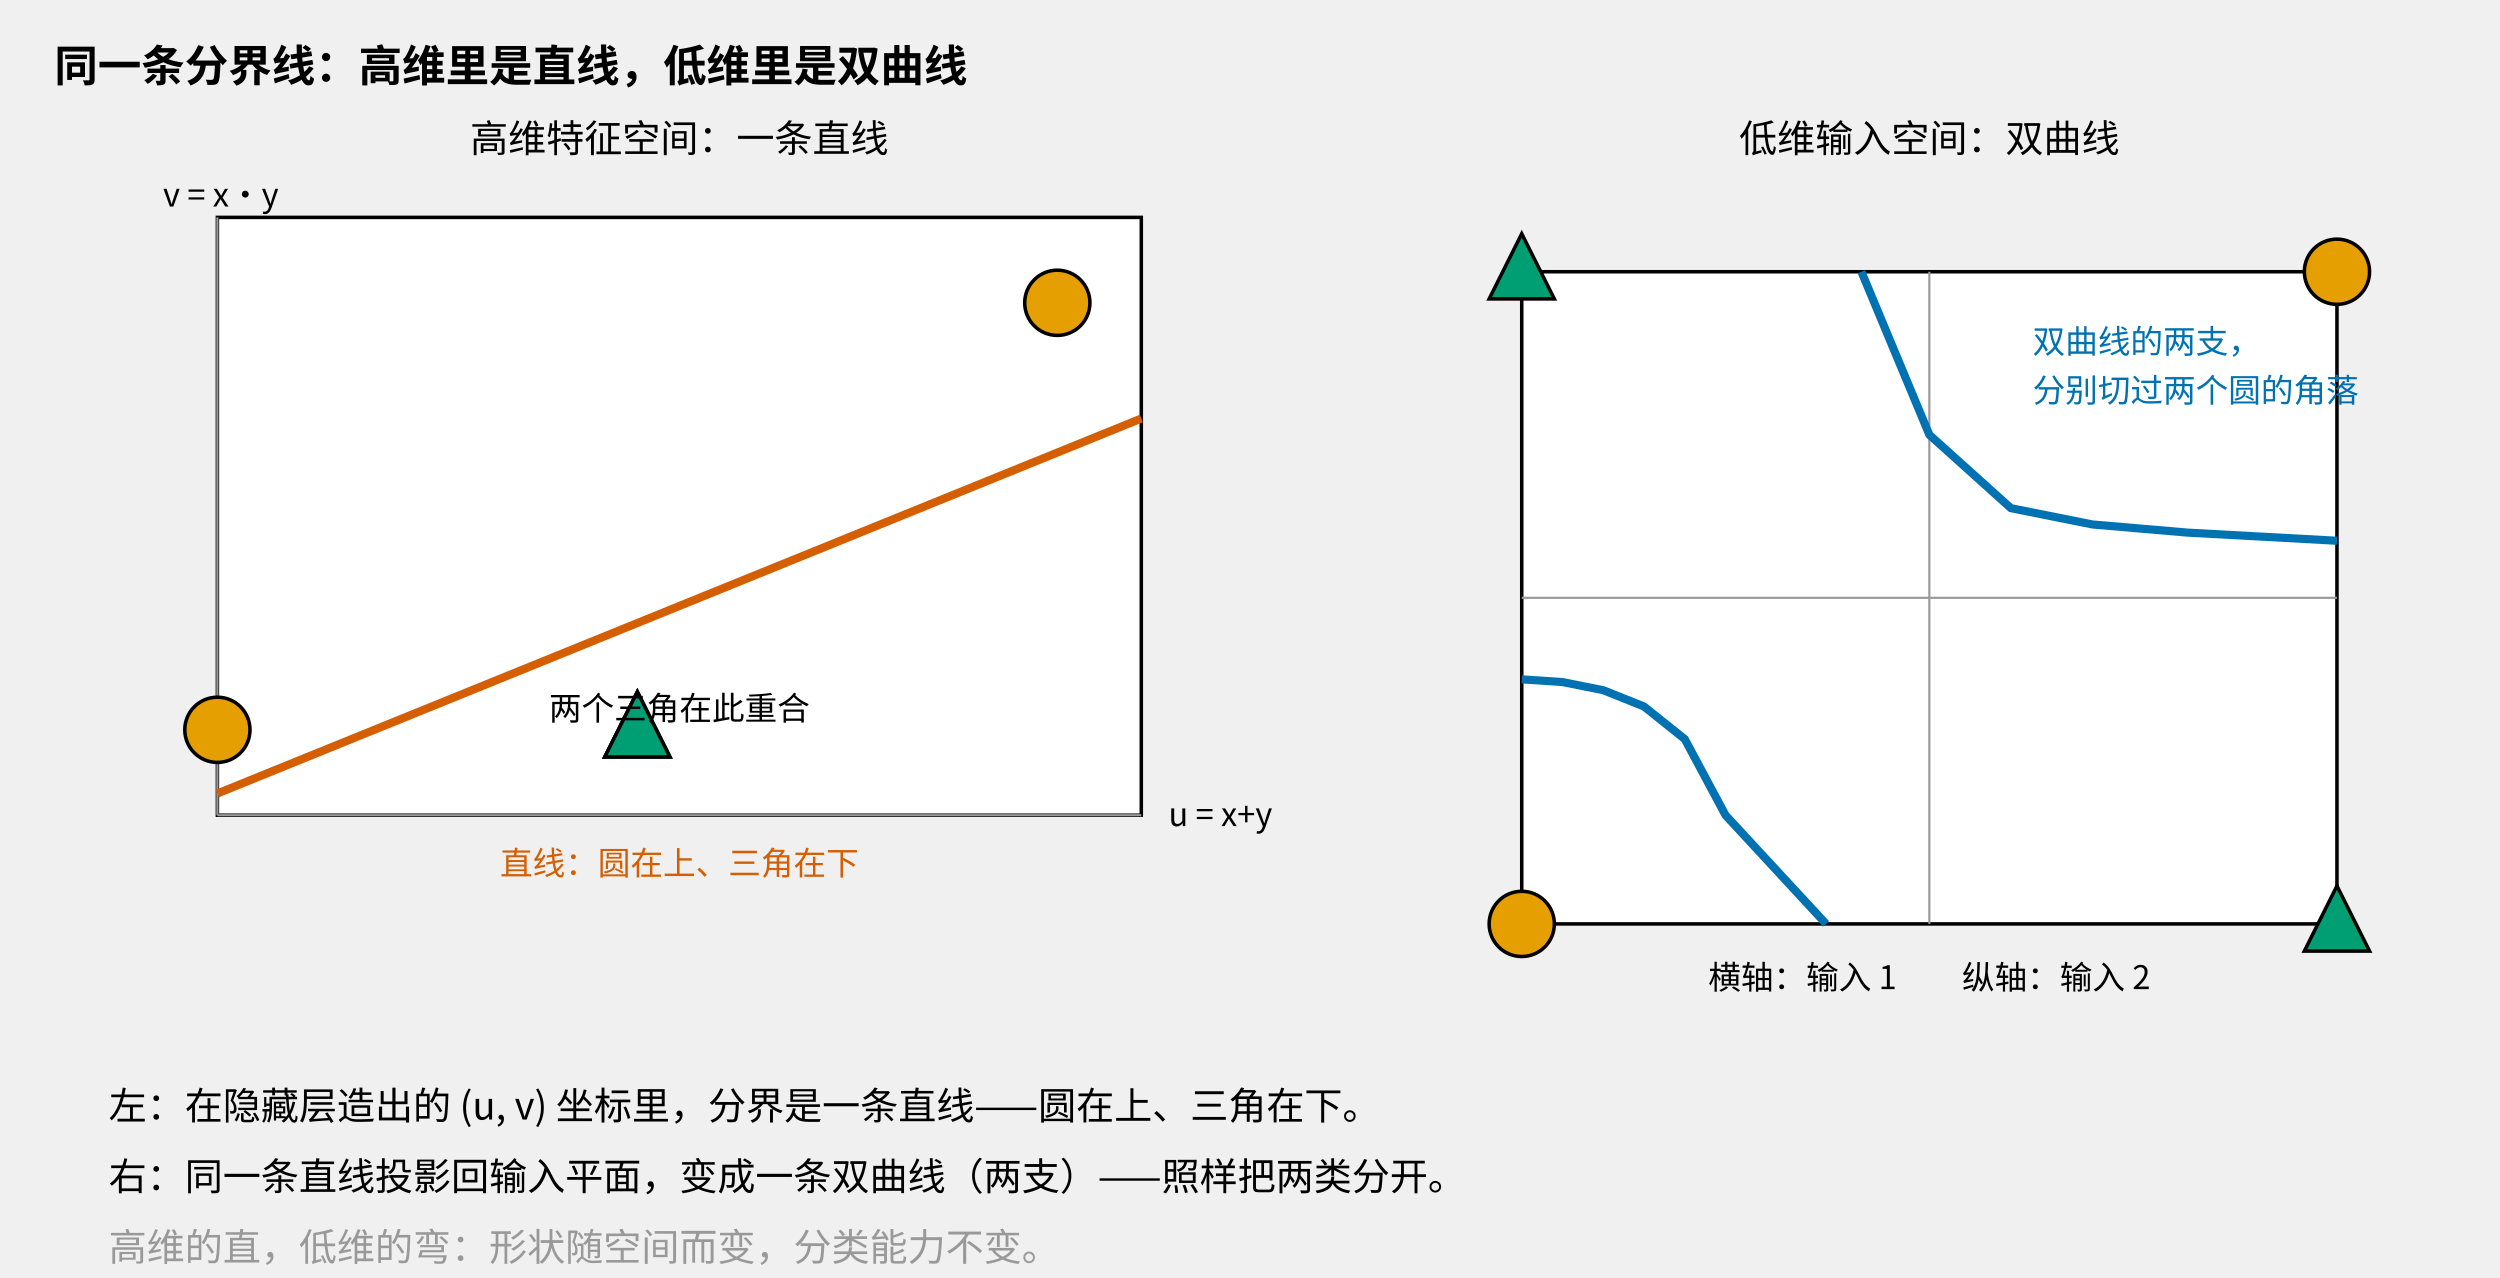
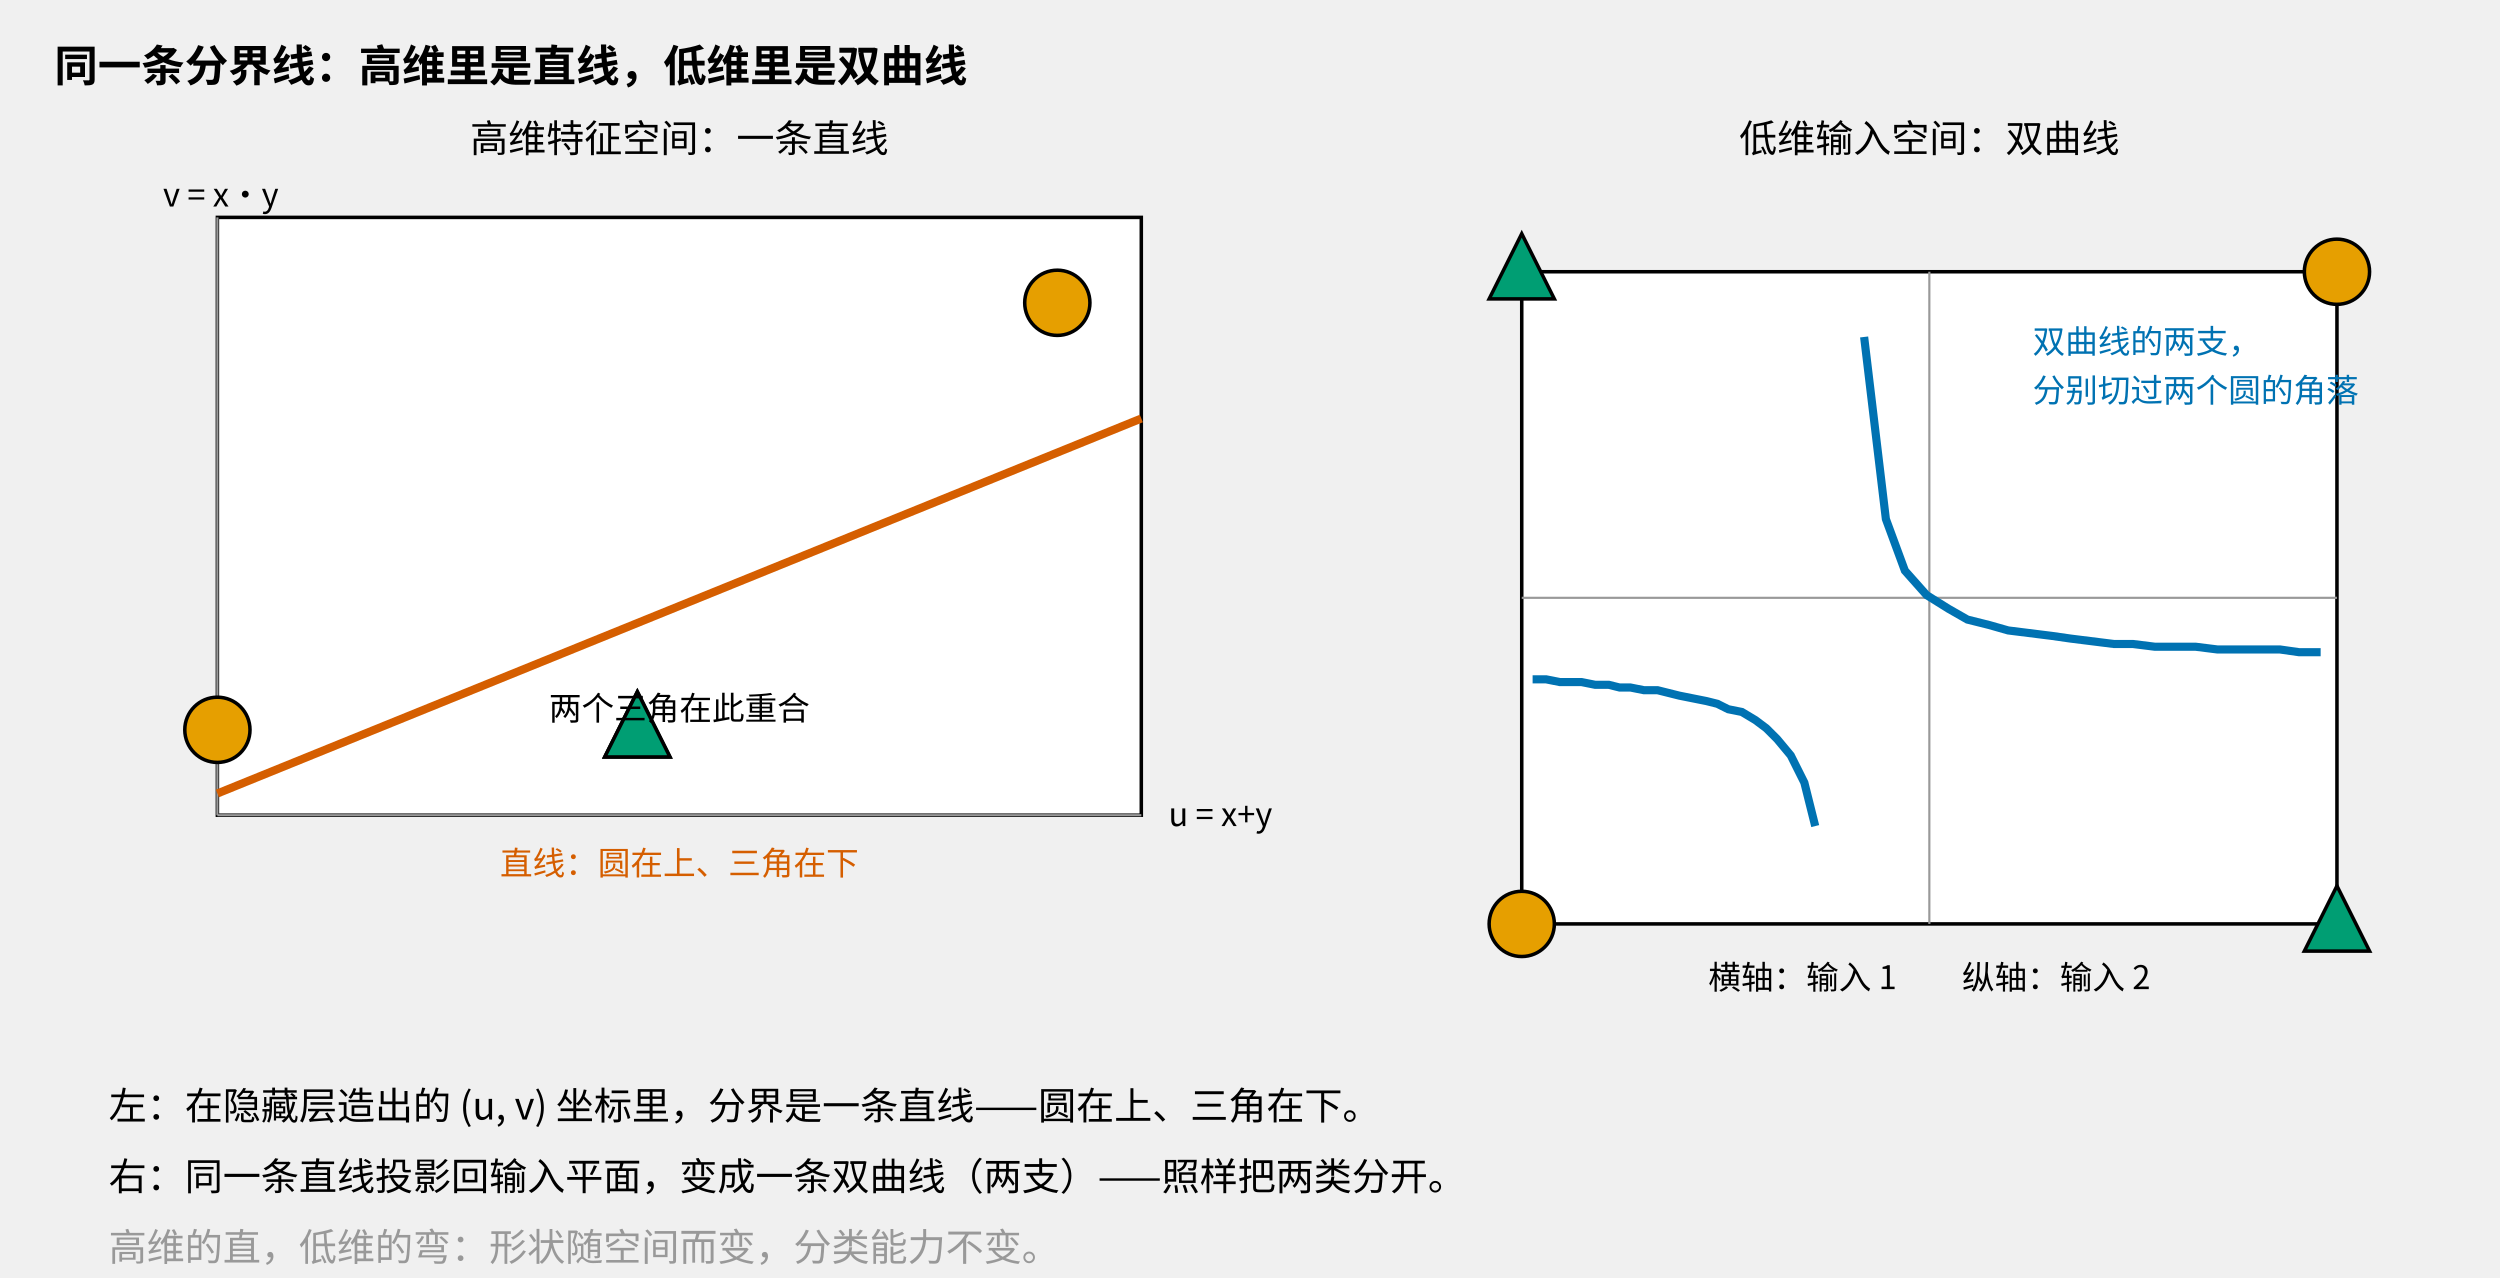
<svg xmlns="http://www.w3.org/2000/svg" width="920" height="470" viewBox="0 0 920 470">
  <defs>
    <marker id="arr" viewBox="0 0 10 10" refX="9" refY="5" markerWidth="7" markerHeight="7" orient="auto-start-reverse">
      <path d="M 0 0 L 10 5 L 0 10 z" fill="#000000" />
    </marker>
    <marker id="arrb" viewBox="0 0 10 10" refX="9" refY="5" markerWidth="7" markerHeight="7" orient="auto-start-reverse">
      <path d="M 0 0 L 10 5 L 0 10 z" fill="#0072B2" />
    </marker>
  </defs>
  <text x="20" y="30" font-size="16" font-weight="bold" fill="#000000" font-family="Noto Sans CJK SC, sans-serif">同一条分界线：高维里是直线，低维里是双曲线</text>
  <text x="250" y="56" font-size="14" text-anchor="middle" fill="#000000" font-family="Noto Sans CJK SC, sans-serif">高维特征空间：一条直线</text>
  <rect x="80" y="80" width="340" height="220" fill="#ffffff" stroke="#000000" stroke-width="1.3" />
  <line x1="80" y1="300" x2="420" y2="300" stroke="#999999" stroke-width="0.8" />
  <line x1="80" y1="300" x2="80" y2="80" stroke="#999999" stroke-width="0.8" />
  <text x="430" y="304" font-size="12" fill="#000000" font-family="Noto Sans CJK SC, sans-serif">u = x+y</text>
  <text x="60" y="76" font-size="12" fill="#000000" font-family="Noto Sans CJK SC, sans-serif">v = x·y</text>
  <line x1="80" y1="292" x2="420" y2="154" stroke="#D55E00" stroke-width="3" />
  <circle cx="80.0" cy="268.571" r="12" fill="#E69F00" stroke="#000000" stroke-width="1.3" />
  <circle cx="389.091" cy="111.429" r="12" fill="#E69F00" stroke="#000000" stroke-width="1.3" />
  <path d="M 234.545 254.571 L 246.545 278.571 L 222.545 278.571 Z" fill="#009E73" stroke="#000000" stroke-width="1.3" />
  <path d="M 234.545 254.571 L 246.545 278.571 L 222.545 278.571 Z" fill="#009E73" stroke="#000000" stroke-width="1.3" />
  <text x="250" y="265" font-size="12" text-anchor="middle" fill="#000000" font-family="Noto Sans CJK SC, sans-serif">两个三角在此重合</text>
  <text x="250" y="322" font-size="12" text-anchor="middle" fill="#D55E00" font-family="Noto Sans CJK SC, sans-serif">直线：圆在上、三角在下</text>
  <text x="710" y="56" font-size="14" text-anchor="middle" fill="#000000" font-family="Noto Sans CJK SC, sans-serif">低维输入空间：双曲线</text>
  <rect x="560" y="100" width="300" height="240" fill="#ffffff" stroke="#000000" stroke-width="1.3" />
  <line x1="560" y1="220" x2="860" y2="220" stroke="#999999" stroke-width="0.8" />
  <line x1="710" y1="100" x2="710" y2="340" stroke="#999999" stroke-width="0.8" />
-   <polyline points="560,250 575,251 590,254 605,260 620,272 635,300 672,340" fill="none" stroke="#0072B2" stroke-width="3" />
-   <polyline points="685,100 710,160 740,187 770,193 805,196 860,199" fill="none" stroke="#0072B2" stroke-width="3" />
+   <polyline points="564,250 569,250 574,251 578,251 582,251 587,252 592,252 596,253 600,253 605,254 610,254 614,255 618,256 623,257 628,258 632,259 636,261 641,262 646,265 650,268 654,272 659,278 664,288 668,304" fill="none" stroke="#0072B2" stroke-width="3" />
+   <polyline points="686,124 694,191 701,210 709,219 717,224 724,228 732,230 739,232 747,233 755,234 762,235 770,236 778,237 785,237 793,238 801,238 808,238 816,239 823,239 831,239 839,239 846,240 854,240" fill="none" stroke="#0072B2" stroke-width="3" />
  <circle cx="560" cy="340" r="12" fill="#E69F00" stroke="#000000" stroke-width="1.3" />
  <circle cx="860" cy="100" r="12" fill="#E69F00" stroke="#000000" stroke-width="1.3" />
  <path d="M 560 86 L 572 110 L 548 110 Z" fill="#009E73" stroke="#000000" stroke-width="1.3" />
  <path d="M 860 326 L 872 350 L 848 350 Z" fill="#009E73" stroke="#000000" stroke-width="1.3" />
  <text x="710" y="364" font-size="12" text-anchor="middle" fill="#000000" font-family="Noto Sans CJK SC, sans-serif">横轴：输入 1　　纵轴：输入 2</text>
  <text x="748" y="130" font-size="12" fill="#0072B2" font-family="Noto Sans CJK SC, sans-serif">双曲线的两支，</text>
  <text x="748" y="148" font-size="12" fill="#0072B2" font-family="Noto Sans CJK SC, sans-serif">分别切过两个圆的角落</text>
  <g font-size="14" font-family="Noto Sans CJK SC, sans-serif" fill="#000000">
    <text x="40" y="412">左：在隐藏层造出的 (u, v) 坐标里，分界是一条直线——圆在上、三角在下。</text>
    <text x="40" y="438">右：同一条直线投影回输入平面，变成一条双曲线（两支）——照样把两类分开。</text>
    <text x="40" y="464" fill="#999999">高维的直，低维的弯：形状随空间而变，分类能力不变。</text>
  </g>
</svg>
